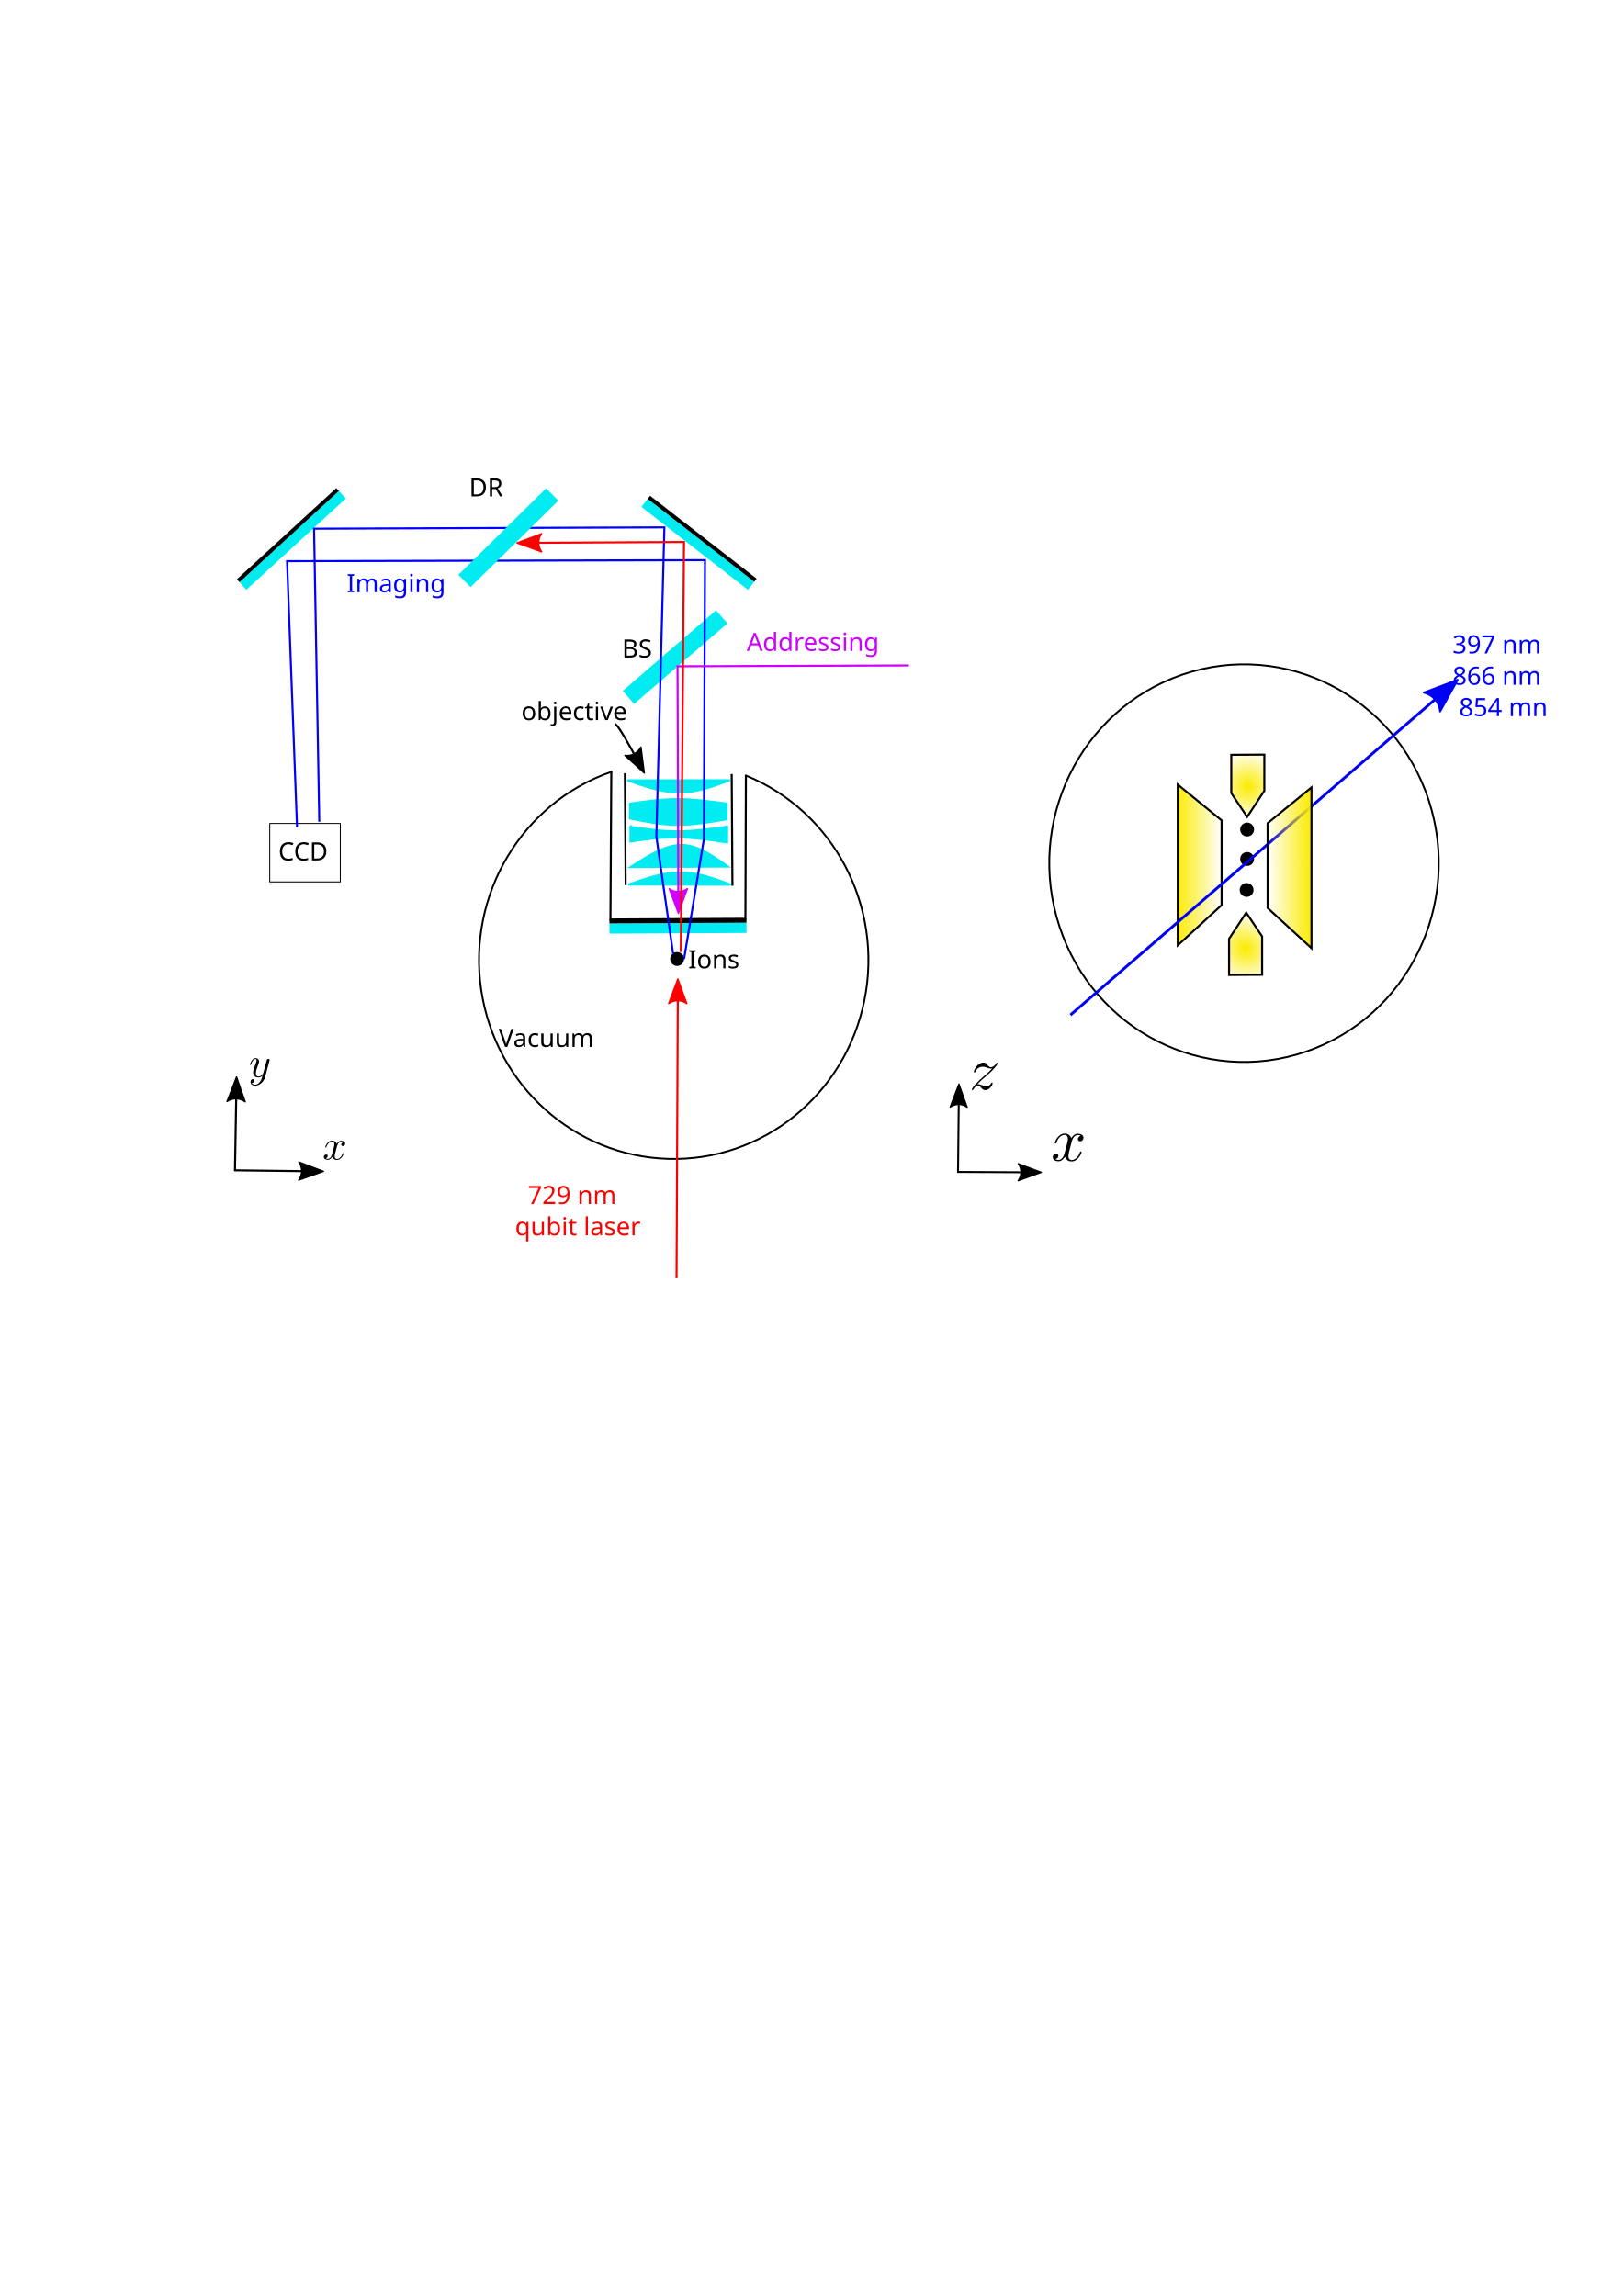
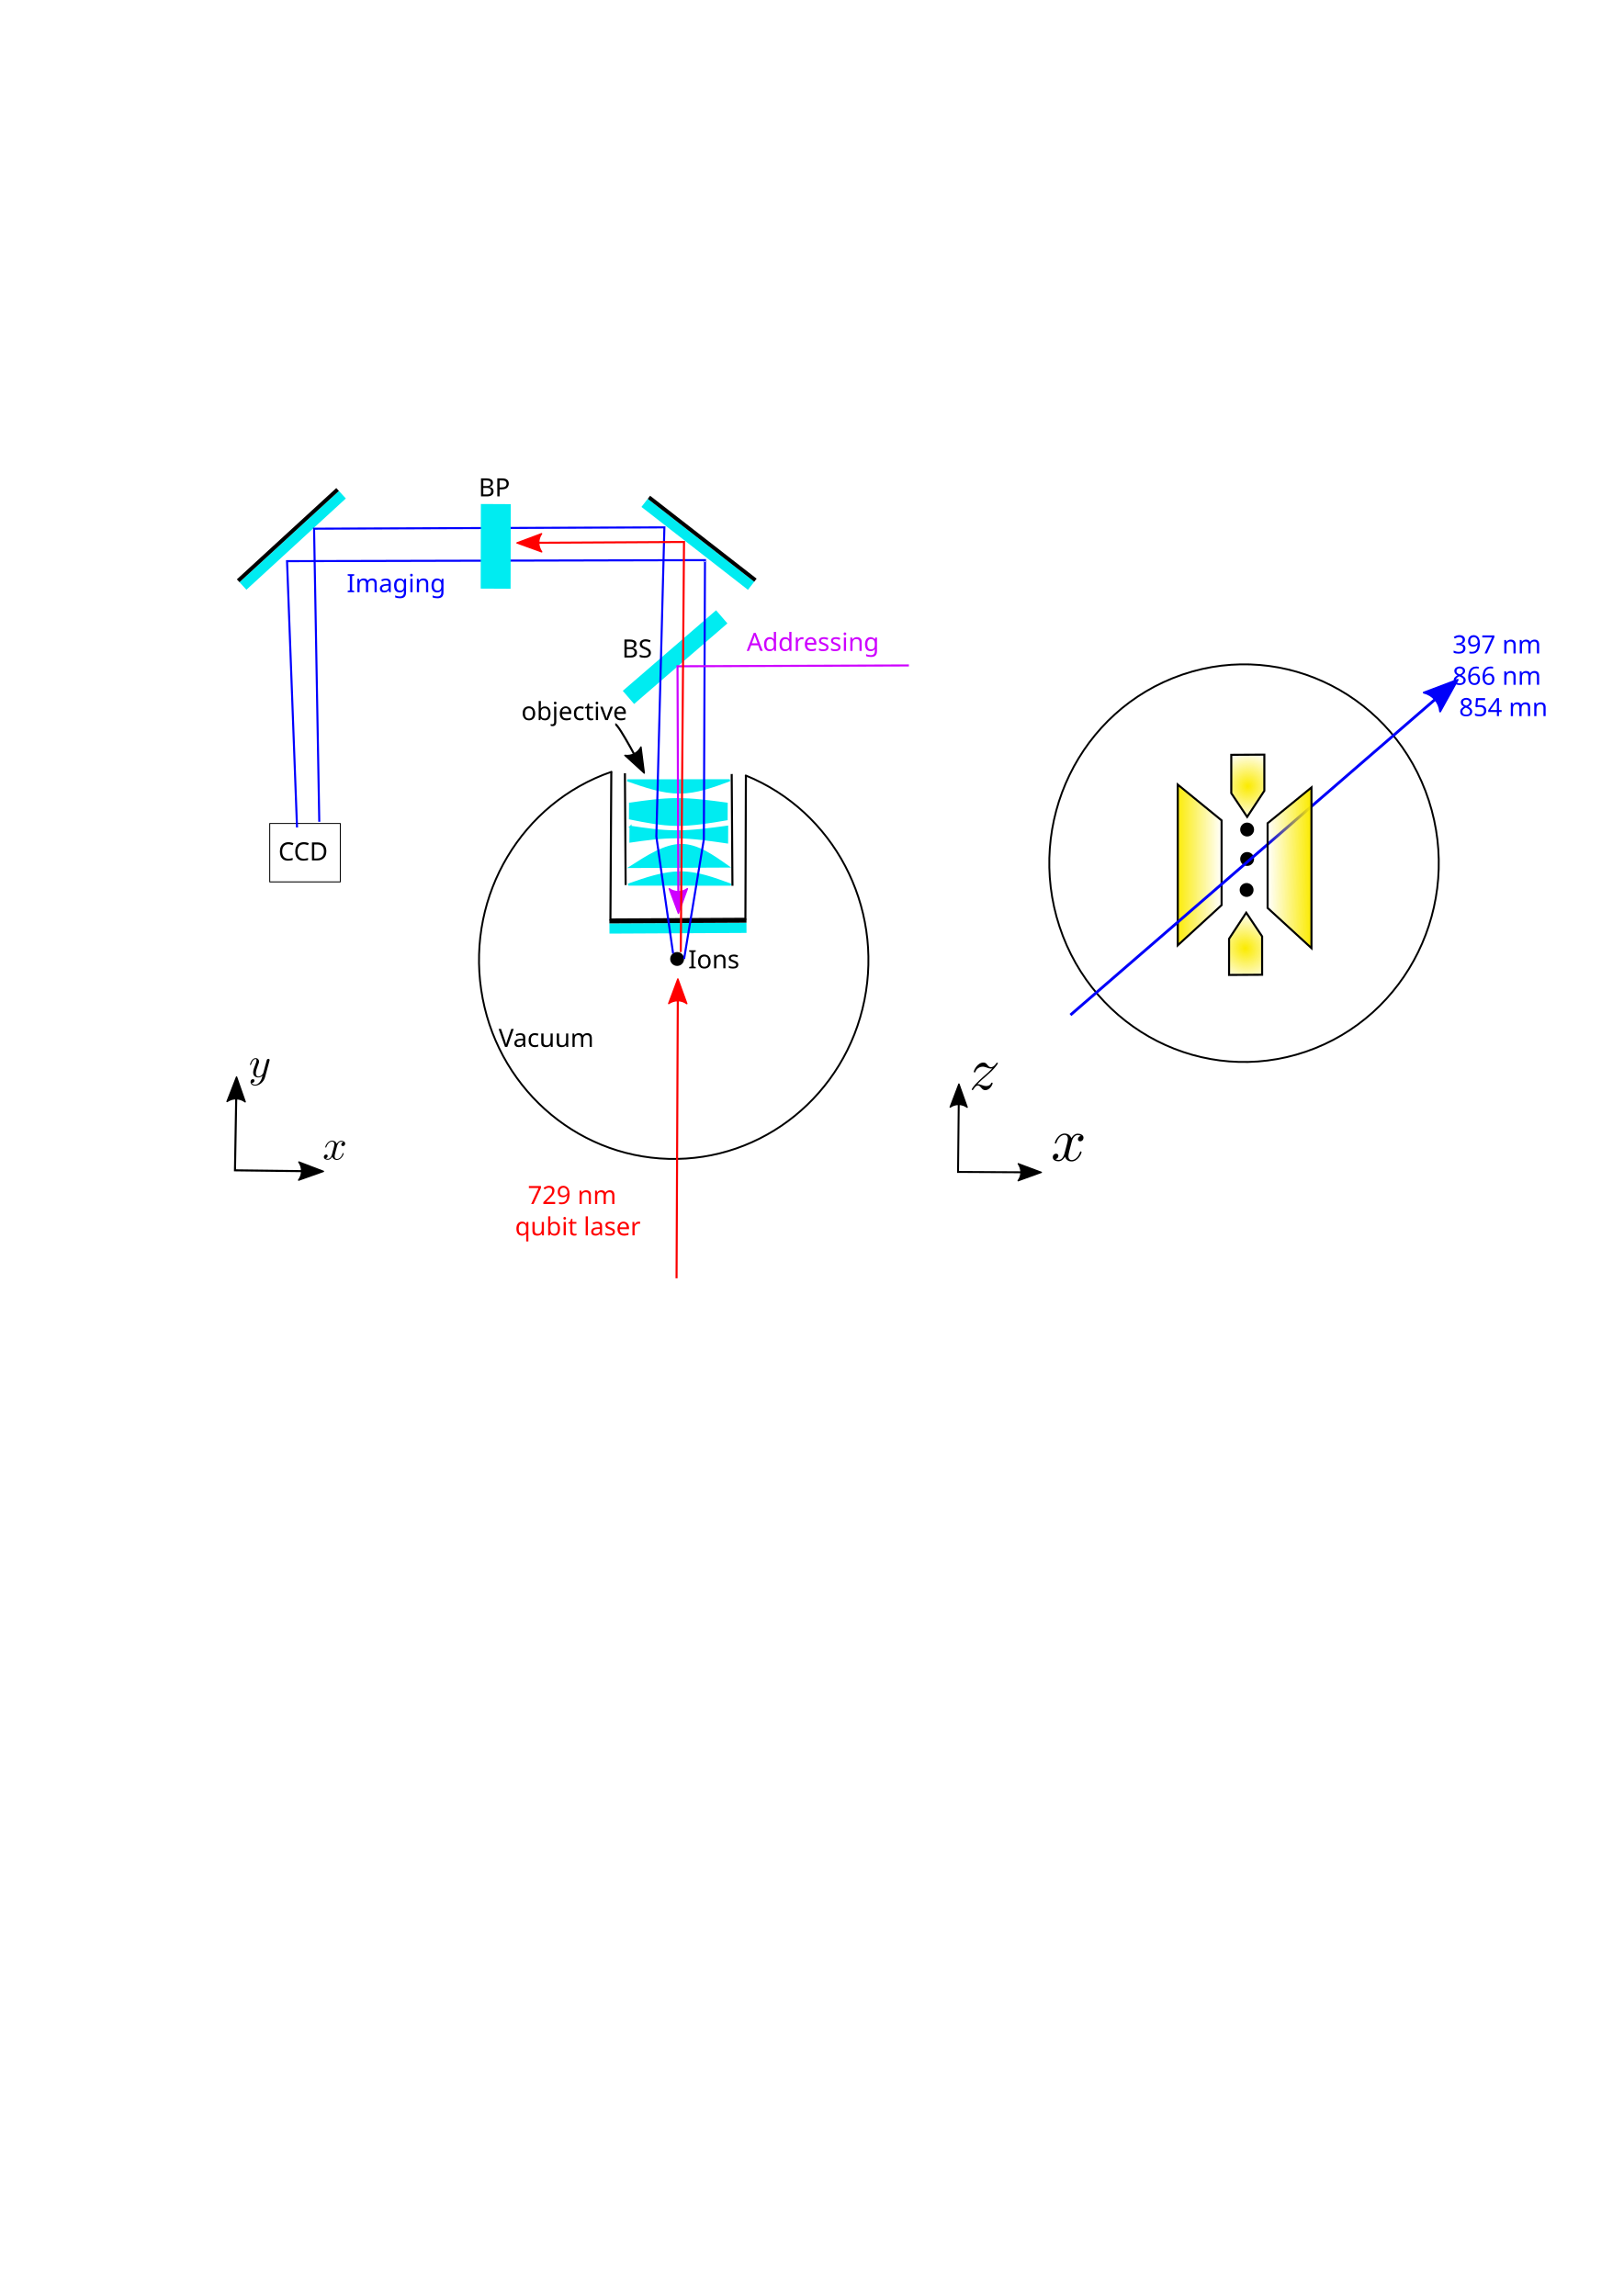
<svg xmlns="http://www.w3.org/2000/svg" xmlns:ns2="http://www.iki.fi/pav/software/textext/" xmlns:xlink="http://www.w3.org/1999/xlink" width="210mm" height="297mm" viewBox="0 0 210 297" version="1.1" id="svg8">
  <defs id="defs2">
    <linearGradient id="linearGradient6314">
      <stop style="stop-color:#fbeb00;stop-opacity:1;" offset="0" id="stop6310" />
      <stop style="stop-color:#fbeb00;stop-opacity:0;" offset="1" id="stop6312" />
    </linearGradient>
    <linearGradient id="linearGradient6256">
      <stop style="stop-color:#fbeb00;stop-opacity:1;" offset="0" id="stop6252" />
      <stop style="stop-color:#fbeb00;stop-opacity:0;" offset="1" id="stop6254" />
    </linearGradient>
    <marker style="overflow:visible" id="marker5781" refX="0" refY="0" orient="auto">
      <path transform="matrix(-1.1,0,0,-1.1,-1.1,0)" d="M 8.719,4.034 -2.207,0.016 8.719,-4.002 c -1.745,2.372 -1.735,5.617 -6e-7,8.035 z" style="fill:#0000f9;fill-opacity:1;fill-rule:evenodd;stroke:#0000f9;stroke-width:0.625;stroke-linejoin:round;stroke-opacity:1" id="path5779" />
    </marker>
    <marker orient="auto" refY="0.0" refX="0.0" id="marker4598" style="overflow:visible">
      <path id="path4596" style="fill-rule:evenodd;stroke-width:0.625;stroke-linejoin:round;stroke:#ff0000;stroke-opacity:1;fill:#ff0000;fill-opacity:1" d="M 8.719,4.034 L -2.207,0.016 L 8.719,-4.002 C 6.973,-1.63 6.983,1.616 8.719,4.034 z " transform="scale(1.1) translate(1,0)" />
    </marker>
    <marker style="overflow:visible;" id="marker4488" refX="0.0" refY="0.0" orient="auto">
      <path transform="scale(1.1) rotate(180) translate(1,0)" d="M 8.719,4.034 L -2.207,0.016 L 8.719,-4.002 C 6.973,-1.63 6.983,1.616 8.719,4.034 z " style="fill-rule:evenodd;stroke-width:0.625;stroke-linejoin:round;stroke:#ff0000;stroke-opacity:1;fill:#ff0000;fill-opacity:1" id="path4486" />
    </marker>
    <marker orient="auto" refY="0.0" refX="0.0" id="marker2889" style="overflow:visible;">
      <path id="path2887" style="fill-rule:evenodd;stroke-width:0.625;stroke-linejoin:round;stroke:#ff0000;stroke-opacity:1;fill:#ff0000;fill-opacity:1" d="M 8.719,4.034 L -2.207,0.016 L 8.719,-4.002 C 6.973,-1.63 6.983,1.616 8.719,4.034 z " transform="scale(1.1) rotate(180) translate(1,0)" />
    </marker>
    <marker orient="auto" refY="0.0" refX="0.0" id="Arrow2Lstart" style="overflow:visible">
      <path id="path894" style="fill-rule:evenodd;stroke-width:0.625;stroke-linejoin:round;stroke:#000000;stroke-opacity:1;fill:#000000;fill-opacity:1" d="M 8.719,4.034 L -2.207,0.016 L 8.719,-4.002 C 6.973,-1.63 6.983,1.616 8.719,4.034 z " transform="scale(1.1) translate(1,0)" />
    </marker>
    <marker orient="auto" refY="0.0" refX="0.0" id="marker1497" style="overflow:visible;">
      <path id="path1495" style="fill-rule:evenodd;stroke-width:0.625;stroke-linejoin:round;stroke:#000000;stroke-opacity:1;fill:#000000;fill-opacity:1" d="M 8.719,4.034 L -2.207,0.016 L 8.719,-4.002 C 6.973,-1.63 6.983,1.616 8.719,4.034 z " transform="scale(1.1) rotate(180) translate(1,0)" />
    </marker>
    <marker orient="auto" refY="0.0" refX="0.0" id="marker1139" style="overflow:visible;">
      <path id="path897" style="fill-rule:evenodd;stroke-width:0.625;stroke-linejoin:round;stroke:#000000;stroke-opacity:1;fill:#000000;fill-opacity:1" d="M 8.719,4.034 L -2.207,0.016 L 8.719,-4.002 C 6.973,-1.63 6.983,1.616 8.719,4.034 z " transform="scale(1.1) rotate(180) translate(1,0)" />
    </marker>
    <marker orient="auto" refY="0.0" refX="0.0" id="Arrow2Lend" style="overflow:visible;">
      <path id="path1015" style="fill-rule:evenodd;stroke-width:0.625;stroke-linejoin:round;stroke:#ce00ff;stroke-opacity:1;fill:#ce00ff;fill-opacity:1" d="M 8.719,4.034 L -2.207,0.016 L 8.719,-4.002 C 6.973,-1.63 6.983,1.616 8.719,4.034 z " transform="scale(1.1) rotate(180) translate(1,0)" />
    </marker>
    <marker orient="auto" refY="0" refX="0" id="Arrow2Lstart-9" style="overflow:visible">
      <path id="path894-1" style="fill:#000000;fill-opacity:1;fill-rule:evenodd;stroke:#000000;stroke-width:0.625;stroke-linejoin:round;stroke-opacity:1" d="M 8.719,4.034 -2.207,0.016 8.719,-4.002 c -1.745,2.372 -1.735,5.617 -6e-7,8.035 z" transform="matrix(1.1,0,0,1.1,1.1,0)" />
    </marker>
    <marker orient="auto" refY="0" refX="0" id="marker1497-2" style="overflow:visible">
      <path id="path1495-7" style="fill:#000000;fill-opacity:1;fill-rule:evenodd;stroke:#000000;stroke-width:0.625;stroke-linejoin:round;stroke-opacity:1" d="M 8.719,4.034 -2.207,0.016 8.719,-4.002 c -1.745,2.372 -1.735,5.617 -6e-7,8.035 z" transform="matrix(-1.1,0,0,-1.1,-1.1,0)" />
    </marker>
    <linearGradient xlink:href="#linearGradient6256" id="linearGradient6258" x1="152.098" y1="112.158" x2="158.032" y2="112.158" gradientUnits="userSpaceOnUse" />
    <linearGradient xlink:href="#linearGradient6256" id="linearGradient6258-9" x1="169.634" y1="111.752" x2="163.915" y2="111.782" gradientUnits="userSpaceOnUse" gradientTransform="translate(-1.1608069e-7,3.4776689e-6)" />
    <radialGradient xlink:href="#linearGradient6314" id="radialGradient6320" cx="161.384" cy="101.699" fx="161.384" fy="101.699" r="2.27" gradientTransform="matrix(1.795351,-0.9460185,0.9417218,1.787197,-224.1287,72.6155)" gradientUnits="userSpaceOnUse" />
    <radialGradient xlink:href="#linearGradient6314" id="radialGradient6320-9" cx="156.419" cy="110.81" fx="156.419" fy="110.81" r="2.27" gradientTransform="matrix(-1.265627,1.586325,-1.707168,-1.36204,548.1885,25.47539)" gradientUnits="userSpaceOnUse" />
  </defs>
  <g id="layer1">
    <rect style="opacity:1;fill:#00ecf1;fill-opacity:1;fill-rule:nonzero;stroke:#00ecf1;stroke-width:0.259;stroke-linecap:square;stroke-linejoin:miter;stroke-miterlimit:4;stroke-dasharray:none;stroke-dashoffset:0;stroke-opacity:1;paint-order:fill markers stroke" id="rect2877" width="15.686" height="1.984" x="2.682" y="120.409" transform="rotate(-40.81319)" />
    <path style="fill:none;stroke:#000000;stroke-width:0.265px;stroke-linecap:butt;stroke-linejoin:miter;stroke-opacity:1" d="m 79.062,99.845 -0.113,19.095 17.457,-0.09 0.065,-18.529" id="path872" />
    <g id="g953-7-3" transform="matrix(1.015288,-0.00517941,0.00525867,0.9999866,-0.6116167,57.33626)">
      <rect ry="0" y="62.513" x="77.91" height="1.323" width="17.457" id="rect934-0-5" style="opacity:1;fill:#00ecf1;fill-opacity:1;fill-rule:nonzero;stroke:none;stroke-width:0.238;stroke-linecap:square;stroke-linejoin:round;stroke-miterlimit:4;stroke-dasharray:none;stroke-dashoffset:0;stroke-opacity:1;paint-order:fill markers stroke" />
      <rect y="62.008" x="77.91" height="0.504" width="17.457" id="rect934-2-9-6" style="opacity:1;fill:#000000;fill-opacity:1;fill-rule:nonzero;stroke:none;stroke-width:0.147;stroke-linecap:square;stroke-linejoin:round;stroke-miterlimit:4;stroke-dasharray:none;stroke-dashoffset:0;stroke-opacity:1;paint-order:fill markers stroke" />
    </g>
    <path style="opacity:1;fill:#000000;fill-opacity:1;fill-rule:nonzero;stroke:none;stroke-width:0.055;stroke-linecap:square;stroke-linejoin:round;stroke-miterlimit:4;stroke-dasharray:none;stroke-dashoffset:0;stroke-opacity:1;paint-order:fill markers stroke" id="path815-3" d="m 88.475,124.048 a 0.898,0.898 0 0 1 -0.898,0.898 0.898,0.898 0 0 1 -0.898,-0.898 0.898,0.898 0 0 1 0.897,-0.898 0.898,0.898 0 0 1 0.898,0.897" />
    <path style="fill:none;stroke:#000000;stroke-width:0.265px;stroke-linecap:butt;stroke-linejoin:miter;stroke-opacity:1" d="m 80.887,114.532 c -0.032,-4.819 -0.063,-9.639 -0.095,-14.458" id="path838" transform="translate(0.03005095,-0.05130018)" />
    <path transform="translate(13.84338,0.04725117)" style="fill:none;stroke:#000000;stroke-width:0.265px;stroke-linecap:butt;stroke-linejoin:miter;stroke-opacity:1" d="m 80.887,114.532 c -0.032,-4.819 -0.063,-9.639 -0.095,-14.458" id="path838-5" />
    <path style="fill:#00ecf1;fill-opacity:1;stroke:#00ecf1;stroke-width:0.265px;stroke-linecap:butt;stroke-linejoin:miter;stroke-opacity:1" d="m 81.265,114.426 c 0,0 13.253,0.012 13.253,0.012 -2.151,-0.796 -4.301,-1.592 -6.51,-1.594 -2.209,-0.002 -4.476,0.79 -6.743,1.582 z" id="path864" />
    <path transform="translate(-0.13107,-2.297734)" style="fill:#00ecf1;fill-opacity:1;stroke:#00ecf1;stroke-width:0.265px;stroke-linecap:butt;stroke-linejoin:miter;stroke-opacity:1" d="m 81.69,114.449 c 0,0 12.591,-0.059 12.591,-0.059 -1.978,-1.402 -3.955,-2.805 -6.053,-2.795 -2.098,0.01 -4.318,1.432 -6.538,2.854 z" id="path864-5" />
    <path style="fill:#00ecf1;fill-opacity:1;stroke:#00ecf1;stroke-width:0.265px;stroke-linecap:butt;stroke-linejoin:miter;stroke-opacity:1" d="m 81.611,105.677 c 1.971,0.298 3.943,0.595 6.027,0.594 2.084,-0.001 4.279,-0.301 6.475,-0.6 0,0 -0.01,2.032 -0.01,2.032 -2.192,-0.322 -4.384,-0.644 -6.468,-0.663 -2.084,-0.018 -4.059,0.267 -6.034,0.552 0,0 0.011,-1.515 0.011,-1.515 0,0 1.1e-5,-0.401 1.1e-5,-0.401 z" id="path890" transform="translate(-0.06681739,1.26953)" />
    <path style="fill:#00ecf1;fill-opacity:1;stroke:#00ecf1;stroke-width:0.265px;stroke-linecap:butt;stroke-linejoin:miter;stroke-opacity:1" d="m 81.611,105.677 c 2.016,-0.293 4.032,-0.585 6.116,-0.586 2.083,-0.001 4.234,0.289 6.385,0.58 0,0 -0.01,2.032 -0.01,2.032 -2.17,0.368 -4.34,0.737 -6.424,0.718 -2.084,-0.018 -4.081,-0.423 -6.079,-0.828 0,0 0.011,-1.515 0.011,-1.515 0,0 1.1e-5,-0.401 1.1e-5,-0.401 z" id="path890-2" transform="translate(-0.1244087,-1.720163)" />
    <path transform="matrix(1,0,0,-1,-0.1277857,215.3668)" style="fill:#00ecf1;fill-opacity:1;stroke:#00ecf1;stroke-width:0.265px;stroke-linecap:butt;stroke-linejoin:miter;stroke-opacity:1" d="m 81.265,114.426 c 0,0 13.253,0.012 13.253,0.012 -2.151,-0.796 -4.301,-1.592 -6.51,-1.594 -2.209,-0.002 -4.476,0.79 -6.743,1.582 z" id="path864-1" />
    <text xml:space="preserve" style="font-style:normal;font-weight:normal;font-size:3.246px;line-height:1.25;font-family:sans-serif;letter-spacing:0px;word-spacing:0px;fill:#000000;fill-opacity:1;stroke:none;stroke-width:0.265" x="67.425" y="93.151" id="text932">
      <tspan id="tspan930" x="67.425" y="93.151" style="stroke-width:0.265">objective</tspan>
    </text>
    <g id="g953" transform="rotate(37.90238,77.90827,72.05702)">
      <rect ry="0" y="62.513" x="77.91" height="1.323" width="17.457" id="rect934" style="opacity:1;fill:#00ecf1;fill-opacity:1;fill-rule:nonzero;stroke:none;stroke-width:0.238;stroke-linecap:square;stroke-linejoin:round;stroke-miterlimit:4;stroke-dasharray:none;stroke-dashoffset:0;stroke-opacity:1;paint-order:fill markers stroke" />
      <rect y="62.008" x="77.91" height="0.504" width="17.457" id="rect934-2" style="opacity:1;fill:#000000;fill-opacity:1;fill-rule:nonzero;stroke:none;stroke-width:0.147;stroke-linecap:square;stroke-linejoin:round;stroke-miterlimit:4;stroke-dasharray:none;stroke-dashoffset:0;stroke-opacity:1;paint-order:fill markers stroke" />
    </g>
    <g id="g953-7" transform="rotate(-42.54951,70.87611,129.1818)">
      <rect ry="0" y="62.513" x="77.91" height="1.323" width="17.457" id="rect934-0" style="opacity:1;fill:#00ecf1;fill-opacity:1;fill-rule:nonzero;stroke:none;stroke-width:0.238;stroke-linecap:square;stroke-linejoin:round;stroke-miterlimit:4;stroke-dasharray:none;stroke-dashoffset:0;stroke-opacity:1;paint-order:fill markers stroke" />
      <rect y="62.008" x="77.91" height="0.504" width="17.457" id="rect934-2-9" style="opacity:1;fill:#000000;fill-opacity:1;fill-rule:nonzero;stroke:none;stroke-width:0.147;stroke-linecap:square;stroke-linejoin:round;stroke-miterlimit:4;stroke-dasharray:none;stroke-dashoffset:0;stroke-opacity:1;paint-order:fill markers stroke" />
    </g>
    <rect style="opacity:1;fill:none;fill-opacity:1;fill-rule:nonzero;stroke:#000000;stroke-width:0.121;stroke-linecap:square;stroke-linejoin:round;stroke-miterlimit:4;stroke-dasharray:none;stroke-dashoffset:0;stroke-opacity:1;paint-order:fill markers stroke" id="rect976" width="9.127" height="7.558" x="34.885" y="106.522" />
    <text xml:space="preserve" style="font-style:normal;font-weight:normal;font-size:3.246px;line-height:1.25;font-family:sans-serif;letter-spacing:0px;word-spacing:0px;fill:#000000;fill-opacity:1;stroke:none;stroke-width:0.265" x="35.996" y="111.302" id="text980">
      <tspan id="tspan978" x="35.996" y="111.302" style="stroke-width:0.265">CCD</tspan>
    </text>
    <path style="fill:none;stroke:#0000ff;stroke-width:0.265px;stroke-linecap:butt;stroke-linejoin:miter;stroke-opacity:1" d="m 87.054,123.336 c 0,0 -2.166,-15.131 -2.166,-15.131 0,0 1.039,-39.988 1.039,-39.988 0,0 -45.307,0.172 -45.307,0.172 0,0 0.673,37.914 0.673,37.914" id="path982" />
    <path style="fill:none;stroke:#0000ff;stroke-width:0.265px;stroke-linecap:butt;stroke-linejoin:miter;stroke-opacity:1" d="m 88.236,123.418 c 0,0 2.556,-15.468 2.556,-15.468 0,0 0.147,-36.125 0.147,-36.125 0,0 -54.055,0.134 -54.055,0.134 0,0 1.292,34.446 1.292,34.446" id="path986" transform="translate(0.2395906,0.6298477)" />
    <path style="fill:none;stroke:#ce00ff;stroke-width:0.265;stroke-linecap:butt;stroke-linejoin:miter;stroke-miterlimit:4;stroke-dasharray:none;stroke-opacity:1;marker-end:url(#Arrow2Lend)" d="m 117.549,86.076 c 0,0 -29.923,0.109 -29.923,0.109 0,0 0.111,31.609 0.111,31.609" id="path990" />
    <text xml:space="preserve" style="font-style:normal;font-weight:normal;font-size:3.246px;line-height:1.25;font-family:sans-serif;letter-spacing:0px;word-spacing:0px;fill:#ce00ff;fill-opacity:1;stroke:none;stroke-width:0.265;" x="96.573" y="84.199" id="text1430">
      <tspan id="tspan1428" x="96.573" y="84.199" style="fill:#ce00ff;stroke-width:0.265;fill-opacity:1;">Addressing</tspan>
    </text>
    <text xml:space="preserve" style="font-style:normal;font-weight:normal;font-size:3.246px;line-height:1.25;font-family:sans-serif;letter-spacing:0px;word-spacing:0px;fill:#000000;fill-opacity:1;stroke:none;stroke-width:0.265" x="44.839" y="76.607" id="text1434">
      <tspan id="tspan1432" x="44.839" y="76.607" style="fill:#0000ff;stroke-width:0.265">Imaging</tspan>
    </text>
    <text xml:space="preserve" style="font-style:normal;font-weight:normal;font-size:3.246px;line-height:1.25;font-family:sans-serif;letter-spacing:0px;word-spacing:0px;fill:#000000;fill-opacity:1;stroke:none;stroke-width:0.265" x="89.013" y="125.257" id="text868">
      <tspan id="tspan866" x="89.013" y="125.257" style="stroke-width:0.265">Ions</tspan>
    </text>
    <path style="opacity:1;fill:none;fill-opacity:1;fill-rule:nonzero;stroke:#000000;stroke-width:0.239;stroke-linecap:square;stroke-linejoin:miter;stroke-miterlimit:4;stroke-dasharray:none;stroke-dashoffset:0;stroke-opacity:1;paint-order:fill markers stroke" id="path870" d="M 96.471,100.321 A 25.181,25.714 0 0 1 111.797,129.394 25.181,25.714 0 0 1 86.461,149.907 25.181,25.714 0 0 1 62.235,128.039 25.181,25.714 0 0 1 79.062,99.845" />
    <path style="fill:none;stroke:#000000;stroke-width:0.265px;stroke-linecap:butt;stroke-linejoin:miter;stroke-opacity:1;marker-end:url(#marker1139)" d="m 79.57,93.686 c 0.472,0 3.591,6.003 3.591,6.003" id="path874" />
    <text xml:space="preserve" style="font-style:normal;font-weight:normal;font-size:3.246px;line-height:1.25;font-family:sans-serif;letter-spacing:0px;word-spacing:0px;fill:#000000;fill-opacity:1;stroke:none;stroke-width:0.265" x="73.504" y="135.422" id="text1491">
      <tspan id="tspan1489" x="74.02" y="135.422" style="text-align:center;text-anchor:middle;stroke-width:0.265">Vacuum </tspan>
      <tspan x="73.504" y="139.479" style="text-align:center;text-anchor:middle;stroke-width:0.265" id="tspan2883" />
    </text>
    <path style="fill:none;stroke:#000000;stroke-width:0.265px;stroke-linecap:butt;stroke-linejoin:miter;stroke-opacity:1;marker-start:url(#Arrow2Lstart);marker-end:url(#marker1497)" d="M 41.473,151.524 30.39,151.388 30.592,139.673" id="path1493" />
    <g id="g1639" ns2:jacobian_sqrt="0.551109" inkscapeversion="0.92.4" ns2:alignment="middle center" ns2:scale="1.56219872035" ns2:preamble="/home/marco/.config/inkscape/extensions/textext/default_packages.tex" ns2:text="$x$" ns2:pdfconverter="pdf2svg" ns2:texconverter="pdflatex" ns2:version="0.11.0" transform="matrix(0.5510268,0.00951634,-0.00951634,0.5510268,-38.94935,74.28038)">
      <g id="surface1">
        <g id="g1636" style="fill:#000000;fill-opacity:1">
          <path id="path1634" transform="translate(148.712,134.765)" d="M 3.328,-3.016 C 3.391,-3.266 3.625,-4.188 4.312,-4.188 c 0.047,0 0.297,0 0.5,0.125 C 4.531,-4 4.344,-3.766 4.344,-3.516 c 0,0.156 0.109,0.344 0.375,0.344 0.219,0 0.531,-0.172 0.531,-0.578 0,-0.516 -0.578,-0.656 -0.922,-0.656 -0.578,0 -0.922,0.531 -1.047,0.75 -0.25,-0.656 -0.781,-0.75 -1.078,-0.75 -1.031,0 -1.609,1.281 -1.609,1.531 0,0.109 0.109,0.109 0.125,0.109 0.078,0 0.109,-0.031 0.125,-0.109 0.344,-1.062 1,-1.312 1.344,-1.312 0.188,0 0.531,0.094 0.531,0.672 0,0.312 -0.172,0.969 -0.531,2.375 -0.156,0.609 -0.516,1.031 -0.953,1.031 -0.062,0 -0.281,0 -0.5,-0.125 0.25,-0.062 0.469,-0.266 0.469,-0.547 0,-0.266 -0.219,-0.344 -0.359,-0.344 -0.312,0 -0.547,0.25 -0.547,0.578 0,0.453 0.484,0.656 0.922,0.656 0.672,0 1.031,-0.703 1.047,-0.75 0.125,0.359 0.484,0.75 1.078,0.75 1.031,0 1.594,-1.281 1.594,-1.531 0,-0.109 -0.078,-0.109 -0.109,-0.109 -0.094,0 -0.109,0.047 -0.141,0.109 -0.328,1.078 -1,1.312 -1.312,1.312 -0.391,0 -0.547,-0.312 -0.547,-0.656 0,-0.219 0.047,-0.438 0.156,-0.875 z m 0,0" style="stroke:none;stroke-width:0" />
        </g>
      </g>
    </g>
    <g id="g1738" ns2:jacobian_sqrt="0.551109" inkscapeversion="0.92.4" ns2:alignment="middle center" ns2:scale="1.5621987487" ns2:preamble="/home/marco/.config/inkscape/extensions/textext/default_packages.tex" ns2:text="$y$" ns2:pdfconverter="pdf2svg" ns2:texconverter="pdflatex" ns2:version="0.11.0" transform="matrix(0.5510268,0.00951634,-0.00951634,0.5510268,-48.5242,63.61664)">
      <g id="g1736">
        <g id="g1734" style="fill:#000000;fill-opacity:1">
          <path id="path1732" transform="translate(148.712,134.765)" d="m 4.844,-3.797 c 0.047,-0.141 0.047,-0.156 0.047,-0.234 0,-0.172 -0.141,-0.266 -0.297,-0.266 -0.094,0 -0.25,0.062 -0.344,0.203 -0.016,0.062 -0.109,0.359 -0.141,0.547 -0.078,0.25 -0.141,0.531 -0.203,0.797 l -0.453,1.797 c -0.031,0.141 -0.469,0.844 -1.125,0.844 -0.5,0 -0.609,-0.438 -0.609,-0.812 C 1.719,-1.375 1.891,-2 2.219,-2.875 2.375,-3.281 2.422,-3.391 2.422,-3.594 c 0,-0.438 -0.312,-0.812 -0.812,-0.812 -0.953,0 -1.312,1.453 -1.312,1.531 0,0.109 0.094,0.109 0.109,0.109 0.109,0 0.109,-0.031 0.156,-0.188 0.281,-0.938 0.672,-1.234 1.016,-1.234 0.078,0 0.25,0 0.25,0.312 0,0.25 -0.109,0.516 -0.172,0.703 -0.406,1.062 -0.578,1.625 -0.578,2.094 0,0.891 0.625,1.188 1.219,1.188 0.391,0 0.719,-0.172 1,-0.453 -0.125,0.516 -0.25,1.016 -0.641,1.547 -0.266,0.328 -0.641,0.625 -1.094,0.625 -0.141,0 -0.594,-0.031 -0.766,-0.422 0.156,0 0.297,0 0.422,-0.125 C 1.328,1.203 1.422,1.062 1.422,0.875 1.422,0.562 1.156,0.531 1.062,0.531 0.828,0.531 0.5,0.688 0.5,1.172 c 0,0.5 0.438,0.875 1.062,0.875 1.016,0 2.047,-0.906 2.328,-2.031 z m 0,0" style="stroke:none;stroke-width:0" />
        </g>
      </g>
    </g>
    <text xml:space="preserve" style="font-style:normal;font-weight:normal;font-size:3.246px;line-height:1.25;font-family:sans-serif;letter-spacing:0px;word-spacing:0px;fill:#000000;fill-opacity:1;stroke:none;stroke-width:0.265" x="80.448" y="85.055" id="text2881">
      <tspan id="tspan2879" x="80.448" y="85.055" style="stroke-width:0.265">BS</tspan>
    </text>
    <path style="fill:none;stroke:#fa0000;stroke-width:0.265;stroke-linecap:butt;stroke-linejoin:miter;stroke-miterlimit:4;stroke-dasharray:none;stroke-opacity:1;marker-end:url(#marker2889)" d="m 87.501,165.357 0.172,-38.37" id="path2885" />
    <text xml:space="preserve" style="font-style:normal;font-weight:normal;font-size:3.246px;line-height:1.25;font-family:sans-serif;letter-spacing:0px;word-spacing:0px;fill:#000000;fill-opacity:1;stroke:none;stroke-width:0.265" x="76.846" y="155.748" id="text3331">
      <tspan id="tspan3329" x="77.362" y="155.748" style="text-align:center;text-anchor:middle;fill:#ff0000;stroke-width:0.265">729 nm </tspan>
      <tspan x="76.846" y="159.805" style="text-align:center;text-anchor:middle;fill:#ff0000;stroke-width:0.265" id="tspan3333">qubit laser</tspan>
    </text>
-     <rect style="opacity:1;fill:#00ecf1;fill-opacity:1;fill-rule:nonzero;stroke:#00ecf1;stroke-width:0.259;stroke-linecap:square;stroke-linejoin:miter;stroke-miterlimit:4;stroke-dasharray:none;stroke-dashoffset:0;stroke-opacity:1;paint-order:fill markers stroke" id="rect2877-2" width="15.686" height="1.984" x="-9.844" y="94.698" transform="rotate(-44.58703)" />
+     <rect style="opacity:1;fill:#00ecf1;fill-opacity:1;fill-rule:nonzero;stroke:#00ecf1;stroke-width:0.287;stroke-linecap:square;stroke-linejoin:miter;stroke-miterlimit:4;stroke-dasharray:none;stroke-dashoffset:0;stroke-opacity:1;paint-order:fill markers stroke" id="rect2877-2" width="10.658" height="3.58" x="-75.687" y="62.465" transform="matrix(0.0019766,-0.999998,0.9999878,0.00494517,0,0)" />
    <path style="fill:none;fill-opacity:1;stroke:#ff0000;stroke-width:0.265;stroke-linecap:butt;stroke-linejoin:miter;stroke-miterlimit:4;stroke-dasharray:none;stroke-opacity:1;marker-start:url(#marker4598)" d="M 67.218,70.222 88.466,70.104 88.047,123.147" id="path3848" />
    <path style="fill:none;stroke:#000000;stroke-width:0.249px;stroke-linecap:butt;stroke-linejoin:miter;stroke-opacity:1;marker-start:url(#Arrow2Lstart-9);marker-end:url(#marker1497-2)" d="m 134.349,151.652 -10.442,-0.056 0.114,-11.038" id="path1493-0" />
    <g id="g1639-9" ns2:jacobian_sqrt="0.551109" inkscapeversion="0.92.4" ns2:alignment="middle center" ns2:scale="1.56219872035" ns2:preamble="/home/marco/.config/inkscape/extensions/textext/default_packages.tex" ns2:text="$x$" ns2:pdfconverter="pdf2svg" ns2:texconverter="pdflatex" ns2:version="0.11.0" transform="matrix(-0.796908,-0.00821155,0.00821155,-0.796908,257.7798,255.3622)">
      <g id="surface1-3">
        <g id="g1636-6" style="fill:#000000;fill-opacity:1">
          <path id="path1634-0" transform="translate(148.712,134.765)" d="M 3.328,-3.016 C 3.391,-3.266 3.625,-4.188 4.312,-4.188 c 0.047,0 0.297,0 0.5,0.125 C 4.531,-4 4.344,-3.766 4.344,-3.516 c 0,0.156 0.109,0.344 0.375,0.344 0.219,0 0.531,-0.172 0.531,-0.578 0,-0.516 -0.578,-0.656 -0.922,-0.656 -0.578,0 -0.922,0.531 -1.047,0.75 -0.25,-0.656 -0.781,-0.75 -1.078,-0.75 -1.031,0 -1.609,1.281 -1.609,1.531 0,0.109 0.109,0.109 0.125,0.109 0.078,0 0.109,-0.031 0.125,-0.109 0.344,-1.062 1,-1.312 1.344,-1.312 0.188,0 0.531,0.094 0.531,0.672 0,0.312 -0.172,0.969 -0.531,2.375 -0.156,0.609 -0.516,1.031 -0.953,1.031 -0.062,0 -0.281,0 -0.5,-0.125 0.25,-0.062 0.469,-0.266 0.469,-0.547 0,-0.266 -0.219,-0.344 -0.359,-0.344 -0.312,0 -0.547,0.25 -0.547,0.578 0,0.453 0.484,0.656 0.922,0.656 0.672,0 1.031,-0.703 1.047,-0.75 0.125,0.359 0.484,0.75 1.078,0.75 1.031,0 1.594,-1.281 1.594,-1.531 0,-0.109 -0.078,-0.109 -0.109,-0.109 -0.094,0 -0.109,0.047 -0.141,0.109 -0.328,1.078 -1,1.312 -1.312,1.312 -0.391,0 -0.547,-0.312 -0.547,-0.656 0,-0.219 0.047,-0.438 0.156,-0.875 z m 0,0" style="stroke:none;stroke-width:0" />
        </g>
      </g>
    </g>
    <g id="g1738-6" ns2:jacobian_sqrt="0.551109" inkscapeversion="0.92.4" ns2:alignment="middle center" ns2:scale="1.5621987487" ns2:preamble="/home/marco/.config/inkscape/extensions/textext/default_packages.tex" ns2:text="$y$" ns2:pdfconverter="pdf2svg" ns2:texconverter="pdflatex" ns2:version="0.11.0" transform="matrix(-0.5191691,-0.00534965,0.00534965,-0.5191691,205.1525,210.35)">
      <g id="g5725" ns2:jacobian_sqrt="0.551109" inkscapeversion="0.92.4" ns2:alignment="middle center" ns2:scale="1.5621987487" ns2:preamble="/home/marco/.config/inkscape/extensions/textext/default_packages.tex" ns2:text="$z$" ns2:pdfconverter="pdf2svg" ns2:texconverter="pdflatex" ns2:version="0.11.0" transform="matrix(1.522936,0,0,1.522936,-79.12725,-66.54394)">
        <g id="g5723">
          <g id="g5721" style="fill:#000000;fill-opacity:1">
            <path id="path5719" transform="translate(148.712,134.765)" d="m 1.328,-0.828 c 0.531,-0.578 0.828,-0.828 1.188,-1.141 0,0 0.609,-0.531 0.969,-0.891 C 4.438,-3.781 4.656,-4.266 4.656,-4.312 c 0,-0.094 -0.094,-0.094 -0.109,-0.094 -0.078,0 -0.094,0.016 -0.156,0.109 -0.297,0.484 -0.5,0.641 -0.734,0.641 -0.25,0 -0.359,-0.156 -0.516,-0.328 -0.188,-0.219 -0.359,-0.422 -0.688,-0.422 -0.75,0 -1.203,0.922 -1.203,1.141 0,0.047 0.031,0.109 0.109,0.109 0.094,0 0.109,-0.047 0.141,-0.109 0.188,-0.469 0.766,-0.469 0.844,-0.469 0.203,0 0.391,0.062 0.625,0.141 0.406,0.156 0.516,0.156 0.766,0.156 -0.359,0.422 -1.188,1.141 -1.375,1.297 l -0.906,0.844 C 0.781,-0.625 0.422,-0.062 0.422,0.016 c 0,0.094 0.109,0.094 0.125,0.094 0.078,0 0.094,-0.016 0.156,-0.125 0.234,-0.359 0.531,-0.625 0.859,-0.625 0.219,0 0.328,0.094 0.578,0.375 0.156,0.219 0.344,0.375 0.625,0.375 1,0 1.578,-1.266 1.578,-1.531 0,-0.047 -0.047,-0.109 -0.125,-0.109 -0.094,0 -0.109,0.062 -0.141,0.141 C 3.844,-0.75 3.203,-0.562 2.875,-0.562 c -0.188,0 -0.375,-0.062 -0.578,-0.125 -0.344,-0.125 -0.5,-0.172 -0.703,-0.172 -0.016,0 -0.172,0 -0.266,0.031 z m 0,0" style="stroke:none;stroke-width:0" />
          </g>
        </g>
      </g>
    </g>
    <path style="opacity:1;fill:#000000;fill-opacity:1;fill-rule:nonzero;stroke:none;stroke-width:0.055;stroke-linecap:square;stroke-linejoin:round;stroke-miterlimit:4;stroke-dasharray:none;stroke-dashoffset:0;stroke-opacity:1;paint-order:fill markers stroke" id="path815-3-8" d="m 162.195,111.114 a 0.898,0.898 0 0 1 -0.898,0.898 0.898,0.898 0 0 1 -0.898,-0.898 0.898,0.898 0 0 1 0.897,-0.898 0.898,0.898 0 0 1 0.898,0.897" />
    <path style="opacity:1;fill:#000000;fill-opacity:1;fill-rule:nonzero;stroke:none;stroke-width:0.055;stroke-linecap:square;stroke-linejoin:round;stroke-miterlimit:4;stroke-dasharray:none;stroke-dashoffset:0;stroke-opacity:1;paint-order:fill markers stroke" id="path815-3-7" d="m 162.195,107.305 a 0.898,0.898 0 0 1 -0.898,0.898 0.898,0.898 0 0 1 -0.898,-0.898 0.898,0.898 0 0 1 0.897,-0.898 0.898,0.898 0 0 1 0.898,0.897" />
    <path style="opacity:1;fill:#000000;fill-opacity:1;fill-rule:nonzero;stroke:none;stroke-width:0.055;stroke-linecap:square;stroke-linejoin:round;stroke-miterlimit:4;stroke-dasharray:none;stroke-dashoffset:0;stroke-opacity:1;paint-order:fill markers stroke" id="path815-3-9" d="m 162.128,115.123 a 0.898,0.898 0 0 1 -0.898,0.898 0.898,0.898 0 0 1 -0.898,-0.898 0.898,0.898 0 0 1 0.897,-0.898 0.898,0.898 0 0 1 0.898,0.897" />
    <text xml:space="preserve" style="font-style:normal;font-weight:normal;font-size:3.246px;line-height:1.25;font-family:sans-serif;letter-spacing:0px;word-spacing:0px;fill:#000000;fill-opacity:1;stroke:none;stroke-width:0.265" x="196.538" y="84.521" id="text6115">
      <tspan id="tspan6113" x="196.538" y="84.521" style="text-align:center;text-anchor:middle;fill:#0000ff;stroke:none;stroke-width:0.265;stroke-opacity:1">397 nm</tspan>
      <tspan x="196.538" y="88.578" style="text-align:center;text-anchor:middle;fill:#0000ff;stroke:none;stroke-width:0.265;stroke-opacity:1" id="tspan6117">866 nm</tspan>
      <tspan x="196.538" y="92.635" style="text-align:center;text-anchor:middle;fill:#0000ff;stroke:none;stroke-width:0.265;stroke-opacity:1" id="tspan6119">854 mn</tspan>
    </text>
    <path style="opacity:1;fill:none;fill-opacity:1;fill-rule:nonzero;stroke:#000000;stroke-width:0.239;stroke-linecap:square;stroke-linejoin:miter;stroke-miterlimit:4;stroke-dasharray:none;stroke-dashoffset:0;stroke-opacity:1;paint-order:fill markers stroke" id="path870-2" d="m 153.006,87.235 a 25.181,25.714 0 0 1 31.788,16.316 25.181,25.714 0 0 1 -15.917,32.492 25.181,25.714 0 0 1 -31.849,-16.192 25.181,25.714 0 0 1 15.796,-32.554" />
    <path style="fill:url(#linearGradient6258);fill-opacity:1;stroke:#000000;stroke-width:0.265px;stroke-linecap:butt;stroke-linejoin:miter;stroke-opacity:1" d="m 152.324,101.492 5.67,4.63 v 10.961 l -5.67,5.197 z" id="path6186" />
    <path style="fill:none;stroke:#0000f9;stroke-width:0.365;stroke-linecap:butt;stroke-linejoin:miter;stroke-miterlimit:4;stroke-dasharray:none;stroke-opacity:1;marker-end:url(#marker5781)" d="M 138.446,131.293 188.158,88.262" id="path5771" />
    <path style="fill:url(#linearGradient6258-9);fill-opacity:1;stroke:#000000;stroke-width:0.265px;stroke-linecap:butt;stroke-linejoin:miter;stroke-opacity:1" d="m 169.617,101.859 -5.67,4.63 v 10.961 l 5.67,5.197 z" id="path6186-8" />
    <path style="fill:url(#radialGradient6320);stroke:#000000;stroke-width:0.265px;stroke-linecap:butt;stroke-linejoin:miter;stroke-opacity:1;fill-opacity:1" d="m 159.246,97.641 4.276,-0.024 v 4.677 l -2.221,3.378 -2.055,-3.071 z" id="path6308" />
    <path style="fill:url(#radialGradient6320-9);fill-opacity:1;stroke:#000000;stroke-width:0.265px;stroke-linecap:butt;stroke-linejoin:miter;stroke-opacity:1" d="m 163.235,126.09 -4.276,0.024 v -4.677 l 2.221,-3.378 2.055,3.071 z" id="path6308-6" />
-     <text xml:space="preserve" style="font-style:normal;font-weight:normal;font-size:3.246px;line-height:1.25;font-family:sans-serif;letter-spacing:0px;word-spacing:0px;fill:#000000;fill-opacity:1;stroke:none;stroke-width:0.265" x="60.67" y="64.208" id="text6756">
-       <tspan id="tspan6754" x="60.67" y="64.208" style="stroke-width:0.265">DR</tspan>
+     <text xml:space="preserve" style="font-style:normal;font-weight:normal;font-size:3.246px;line-height:1.25;font-family:sans-serif;letter-spacing:0px;word-spacing:0px;fill:#000000;fill-opacity:1;stroke:none;stroke-width:0.265" x="61.899" y="64.208" id="text6756">
+       <tspan id="tspan6754" x="61.899" y="64.208" style="stroke-width:0.265">BP</tspan>
    </text>
  </g>
</svg>
